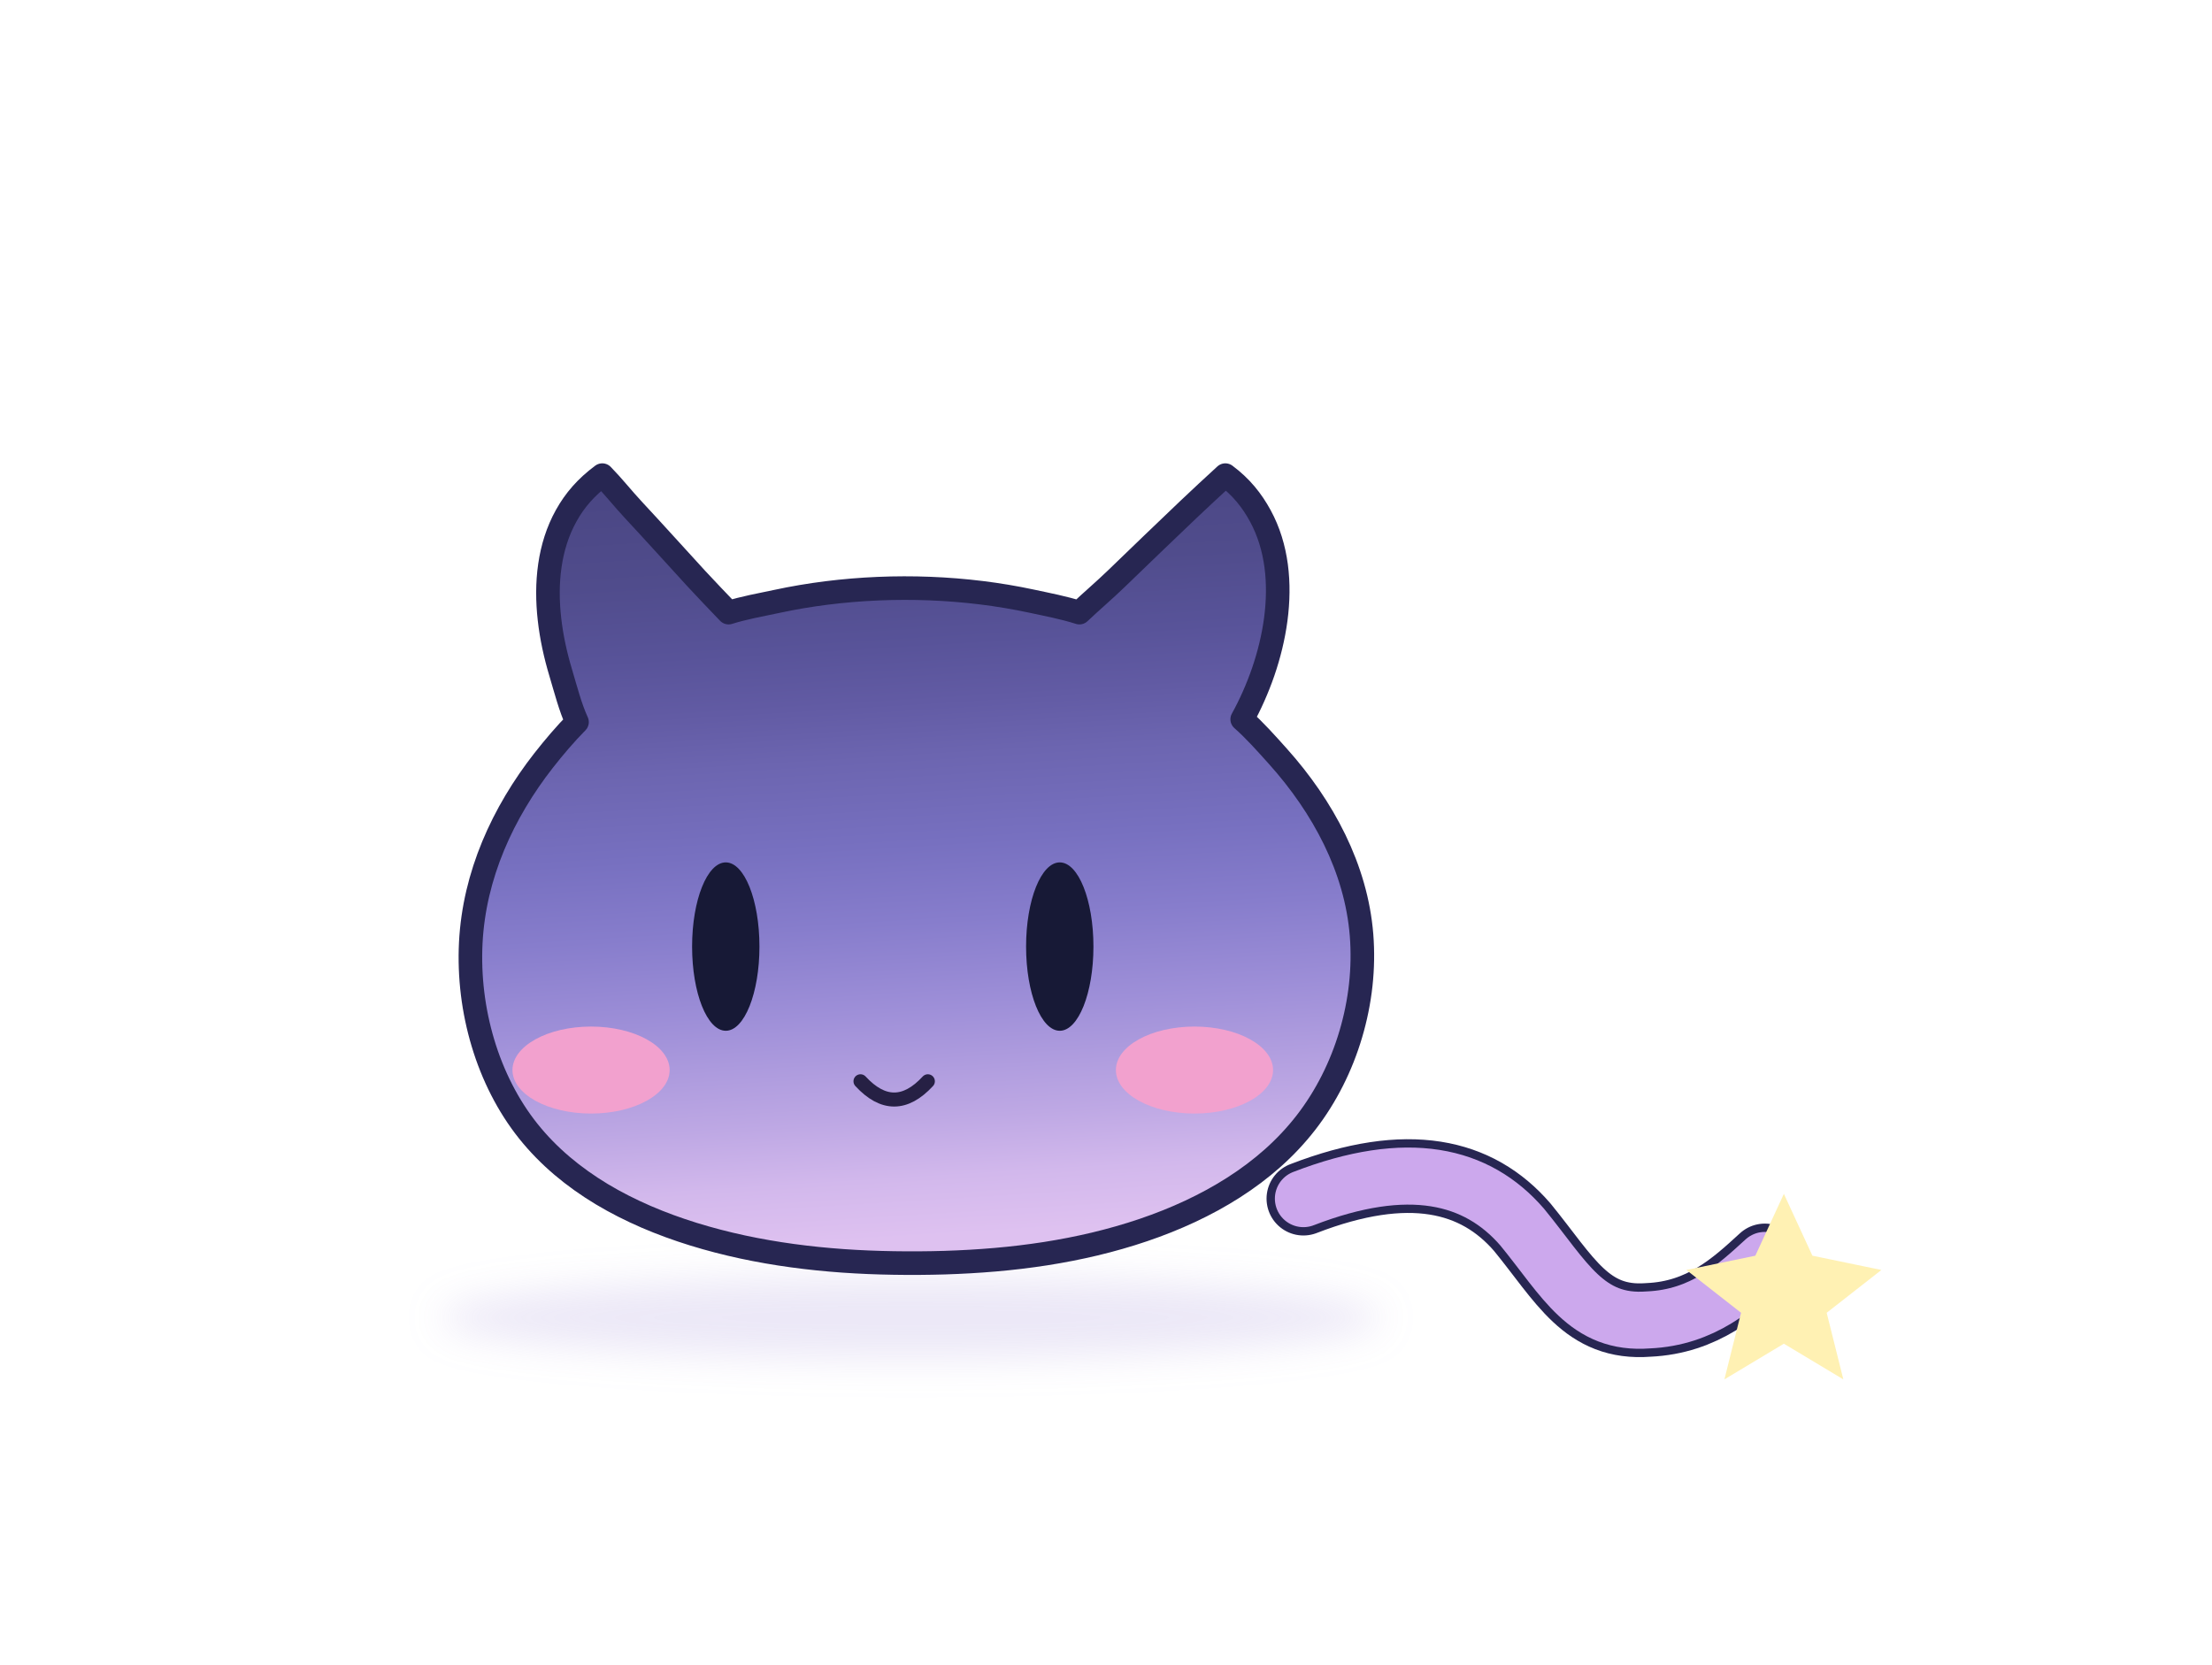
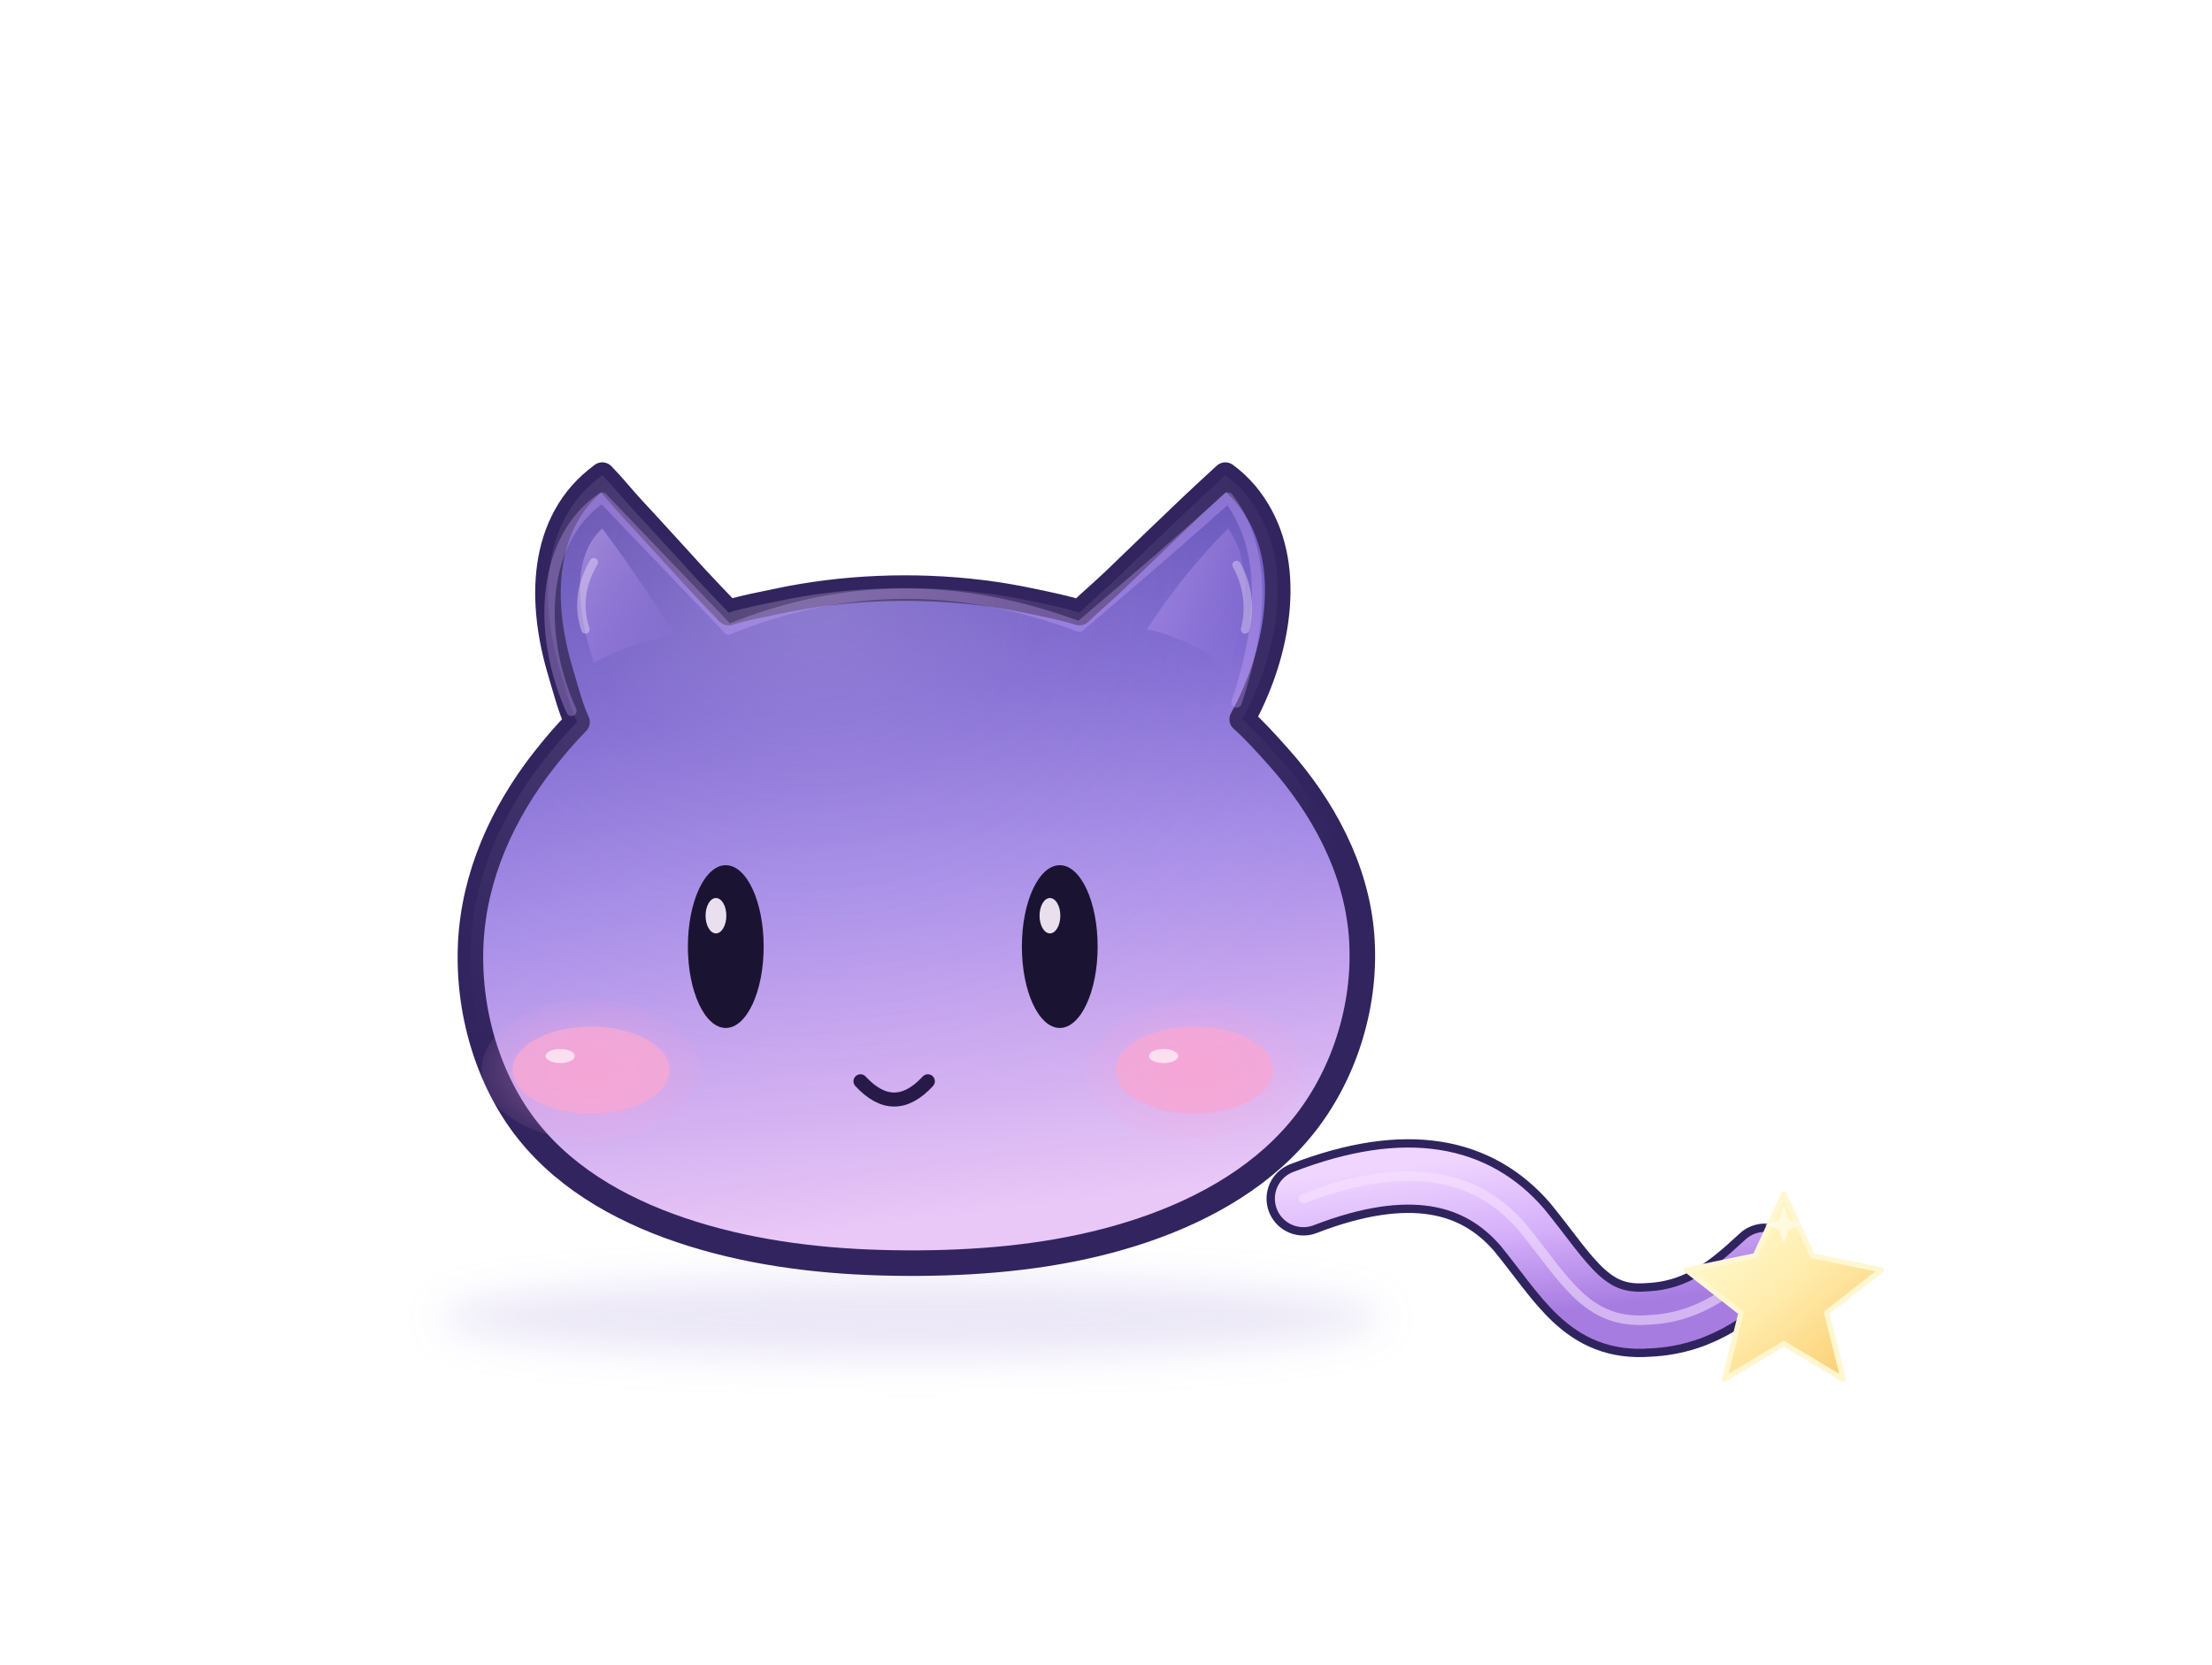
- <svg xmlns="http://www.w3.org/2000/svg" viewBox="0 0 930 700" width="930" height="700" role="img" aria-label="Wobbi 0.3 happy">
+ <svg xmlns="http://www.w3.org/2000/svg" viewBox="0 0 930 700" width="930" height="700" role="img" aria-label="Lavender Wobbi 0.4 – happy">
  <defs>
-     <linearGradient id="body" x1="0" y1="0" x2="0.07" y2="1">
-       <stop offset="0" stop-color="#494582" />
-       <stop offset=".15" stop-color="#504C8C" />
-       <stop offset=".245" stop-color="#585399" />
-       <stop offset=".32" stop-color="#625BA4" />
-       <stop offset=".39" stop-color="#6C65B0" />
-       <stop offset=".50" stop-color="#7770C0" />
-       <stop offset=".60" stop-color="#877DCC" />
-       <stop offset=".71" stop-color="#9E8FD8" />
-       <stop offset=".85" stop-color="#BEA8E4" />
-       <stop offset=".925" stop-color="#D2B8EC" />
-       <stop offset="1" stop-color="#DEC1F0" />
+     <linearGradient id="body" x1="0" y1="0" x2="0.14" y2="1">
+       <stop offset="0" stop-color="#5E4AA7" />
+       <stop offset=".16" stop-color="#6654BB" />
+       <stop offset=".34" stop-color="#7D67D0" />
+       <stop offset=".56" stop-color="#A38AE6" />
+       <stop offset=".77" stop-color="#C9A7EF" />
+       <stop offset="1" stop-color="#E9C7F6" />
    </linearGradient>
-     <linearGradient id="chain" x1="0" y1="0" x2="0.7" y2="1">
-       <stop offset="0" stop-color="#F1D9FF" />
-       <stop offset="0.55" stop-color="#C9A9F4" />
-       <stop offset="1" stop-color="#9E7BD8" />
+     <linearGradient id="chain" x1="0" y1="0" x2=".4" y2="1">
+       <stop offset="0" stop-color="#F0D6FF" />
+       <stop offset=".5" stop-color="#D5B0FA" />
+       <stop offset="1" stop-color="#A77CE1" />
    </linearGradient>
    <radialGradient id="charm" cx="30%" cy="23%" r="85%">
      <stop stop-color="#7774CA" />
      <stop offset="0.55" stop-color="#41458F" />
      <stop offset="1" stop-color="#29295C" />
    </radialGradient>
    <filter id="groundBlur" x="-25%" width="150%" y="-100%" height="300%">
      <feGaussianBlur stdDeviation="8" />
    </filter>
    <g id="ring">
      <path d="M -30 0 A 30 26 0 1 0 30 0 A 30 26 0 1 0 -30 0 Z M -16 0 A 16 12 0 1 1 16 0 A 16 12 0 1 1 -16 0 Z" fill="url(#chain)" fill-rule="evenodd" stroke="#393273" stroke-width="4.2" stroke-linejoin="round" />
      <path d="M -23 -14 Q -10 -25 9 -18" fill="none" stroke="#FAEAFF" stroke-width="4.5" opacity=".9" stroke-linecap="round" />
    </g>
+     <linearGradient id="ear-lilac" x1="0" y1="0" x2="1" y2="1">
+       <stop offset="0" stop-color="#E2C3FF" stop-opacity=".92" />
+       <stop offset=".53" stop-color="#AF8DEF" stop-opacity=".65" />
+       <stop offset="1" stop-color="#8D6CDA" stop-opacity=".12" />
+     </linearGradient>
+     <radialGradient id="body-sheen" cx="38%" cy="13%" r="69%">
+       <stop offset="0" stop-color="#FBEEFF" stop-opacity=".23" />
+       <stop offset=".38" stop-color="#F4E0FF" stop-opacity=".10" />
+       <stop offset="1" stop-color="#FFFFFF" stop-opacity="0" />
+     </radialGradient>
+     <radialGradient id="cheek-glow" cx="50%" cy="50%" r="60%">
+       <stop offset="0" stop-color="#FF9CCF" stop-opacity=".95" />
+       <stop offset=".45" stop-color="#F6A5D9" stop-opacity=".80" />
+       <stop offset="1" stop-color="#F6A5D9" stop-opacity="0" />
+     </radialGradient>
+     <linearGradient id="star-warm" x1="0" y1="0" x2=".9" y2="1">
+       <stop offset="0" stop-color="#FFFFDD" />
+       <stop offset=".52" stop-color="#FFEDAE" />
+       <stop offset="1" stop-color="#FBCB6D" />
+     </linearGradient>
  </defs>
  <ellipse id="ground-shadow" cx="383" cy="554" rx="198" ry="17" fill="#8B74CE" opacity=".17" filter="url(#groundBlur)" />
  <g id="tail" aria-label="Lavender Wobbi's soft lilac tail and golden star">
-     <path id="lavender-tail-outline" d="M 548 504 C 592 487 621 494 640 516 C 658 538 667 557 693 555 C 716 554 730 541 742 530" fill="none" stroke="#272652" stroke-width="31" stroke-linecap="round" stroke-linejoin="round" />
-     <path id="lavender-tail" d="M 548 504 C 592 487 621 494 640 516 C 658 538 667 557 693 555 C 716 554 730 541 742 530" fill="none" stroke="#CCA8ED" stroke-width="24" stroke-linecap="round" stroke-linejoin="round" />
-     <path id="star-charm" transform="translate(750 541)" d="M 0 -39 L 12 -13 L 41 -7 L 18 11 L 25 39 L 0 24 L -25 39 L -18 11 L -41 -7 L -12 -13 Z" fill="#FFF1B3" />
+     <path id="lavender-tail-outline" d="M 548 504 C 592 487 621 494 640 516 C 658 538 667 557 693 555 C 716 554 730 541 742 530" fill="none" stroke="#30245F" stroke-width="31" stroke-linecap="round" stroke-linejoin="round" />
+     <path id="lavender-tail" d="M 548 504 C 592 487 621 494 640 516 C 658 538 667 557 693 555 C 716 554 730 541 742 530" fill="none" stroke="url(#chain)" stroke-width="24" stroke-linecap="round" stroke-linejoin="round" />
+     <path id="tail-sheen" d="M 548 504 C 592 487 621 494 640 516 C 658 538 667 557 693 555 C 716 554 730 541 742 530" fill="none" stroke="#F8E4FF" stroke-width="4" stroke-linecap="round" opacity=".55" />
+     <path id="star-charm" transform="translate(750 541)" d="M 0 -39 L 12 -13 L 41 -7 L 18 11 L 25 39 L 0 24 L -25 39 L -18 11 L -41 -7 L -12 -13 Z" fill="url(#star-warm)" stroke="#FFF7D1" stroke-width="2.2" stroke-linejoin="round" />
+     <path d="M 748 513 l 2 -6 l 2 6 l 6 2 l -6 2 l -2 6 l -2 -6 l -6 -2 Z" fill="#FFFDF3" opacity=".62" />
  </g>
  <g id="blob" transform="translate(160 175) scale(1.18)">
-     <path id="round-body" d="M 79 21  C 73.25 25.26 69.21 29.94 66.15 35.45  C 63.08 40.97 61.23 46.98 60.33 53.21  C 59.42 59.45 59.46 65.92 60.19 72.35  C 60.91 78.79 62.32 85.19 64.15 91.28  C 65.97 97.38 67.60 103.77 70.00 109.00  C 65.91 113.12 61.73 118.05 58.10 122.68  C 54.47 127.32 51.11 132.20 48.09 137.28  C 45.06 142.36 42.39 147.65 40.12 153.11  C 37.86 158.57 36.02 164.20 34.66 169.97  C 33.31 175.73 32.45 181.64 32.14 187.64  C 31.84 193.63 32.06 199.69 32.79 205.70  C 33.52 211.70 34.77 217.65 36.50 223.41  C 38.23 229.17 40.46 234.75 43.15 240.01  C 45.84 245.28 49.00 250.23 52.61 254.75  C 56.22 259.27 60.26 263.38 64.66 267.12  C 69.06 270.85 73.81 274.21 78.82 277.23  C 83.84 280.24 89.13 282.91 94.60 285.28  C 100.07 287.64 105.72 289.70 111.47 291.48  C 117.23 293.26 123.07 294.77 128.96 296.04  C 134.84 297.30 140.78 298.33 146.75 299.14  C 152.72 299.96 158.73 300.56 164.76 300.99  C 170.78 301.41 176.82 301.66 182.87 301.75  C 188.91 301.85 194.96 301.81 200.99 301.63  C 207.02 301.44 213.04 301.10 219.04 300.58  C 225.03 300.06 230.99 299.35 236.92 298.43  C 242.84 297.50 248.72 296.36 254.55 294.97  C 260.37 293.57 266.15 291.93 271.83 290.00  C 277.51 288.07 283.08 285.86 288.46 283.34  C 293.84 280.82 299.04 278.00 303.97 274.84  C 308.91 271.68 313.57 268.19 317.90 264.34  C 322.22 260.49 326.20 256.27 329.76 251.67  C 333.32 247.07 336.45 242.08 339.12 236.79  C 341.79 231.51 344.00 225.95 345.69 220.22  C 347.39 214.50 348.59 208.61 349.24 202.67  C 349.89 196.74 349.99 190.76 349.52 184.85  C 349.04 178.94 347.96 173.12 346.33 167.45  C 344.71 161.77 342.55 156.23 339.95 150.88  C 337.35 145.53 334.30 140.35 330.91 135.40  C 327.51 130.45 323.77 125.72 319.77 121.26  C 315.76 116.79 311.43 111.90 307.00 108.00  C 309.77 103.03 312.44 97.07 314.49 91.10  C 316.54 85.13 318.11 78.80 318.96 72.40  C 319.81 66.00 319.93 59.54 319.10 53.29  C 318.26 47.05 316.46 41.03 313.46 35.52  C 310.46 30.00 306.65 25.20 301.00 21.00  C 296.63 24.99 292.28 29.04 287.95 33.14  C 283.63 37.24 279.31 41.37 275.01 45.52  C 270.70 49.67 266.40 53.83 262.09 57.98  C 257.79 62.13 253.33 65.90 249.00 70.00  C 243.51 68.24 237.63 67.13 231.82 65.88  C 226.00 64.64 220.05 63.64 214.02 62.90  C 207.99 62.16 201.88 61.67 195.74 61.43  C 189.60 61.19 183.43 61.20 177.29 61.46  C 171.15 61.72 165.04 62.23 159.01 62.98  C 152.98 63.74 147.03 64.74 141.22 65.99  C 135.40 67.23 129.48 68.27 124.00 70.00  C 120.15 65.96 116.24 61.94 112.49 57.86  C 108.74 53.77 105.02 49.68 101.29 45.58  C 97.57 41.49 93.83 37.41 90.04 33.34  C 86.25 29.27 82.92 25.01 79.00 21.00 Z" fill="url(#body)" stroke="#272652" stroke-width="8.4" stroke-linejoin="round" stroke-linecap="round" />
+     <path id="round-body" d="M 79 21  C 73.25 25.26 69.21 29.94 66.15 35.45  C 63.08 40.97 61.23 46.98 60.33 53.21  C 59.42 59.45 59.46 65.92 60.19 72.35  C 60.91 78.79 62.32 85.19 64.15 91.28  C 65.97 97.38 67.60 103.77 70.00 109.00  C 65.91 113.12 61.73 118.05 58.10 122.68  C 54.47 127.32 51.11 132.20 48.09 137.28  C 45.06 142.36 42.39 147.65 40.12 153.11  C 37.86 158.57 36.02 164.20 34.66 169.97  C 33.31 175.73 32.45 181.64 32.14 187.64  C 31.84 193.63 32.06 199.69 32.79 205.70  C 33.52 211.70 34.77 217.65 36.50 223.41  C 38.23 229.17 40.46 234.75 43.15 240.01  C 45.84 245.28 49.00 250.23 52.61 254.75  C 56.22 259.27 60.26 263.38 64.66 267.12  C 69.06 270.85 73.81 274.21 78.82 277.23  C 83.84 280.24 89.13 282.91 94.60 285.28  C 100.07 287.64 105.72 289.70 111.47 291.48  C 117.23 293.26 123.07 294.77 128.96 296.04  C 134.84 297.30 140.78 298.33 146.75 299.14  C 152.72 299.96 158.73 300.56 164.76 300.99  C 170.78 301.41 176.82 301.66 182.87 301.75  C 188.91 301.85 194.96 301.81 200.99 301.63  C 207.02 301.44 213.04 301.10 219.04 300.58  C 225.03 300.06 230.99 299.35 236.92 298.43  C 242.84 297.50 248.72 296.36 254.55 294.97  C 260.37 293.57 266.15 291.93 271.83 290.00  C 277.51 288.07 283.08 285.86 288.46 283.34  C 293.84 280.82 299.04 278.00 303.97 274.84  C 308.91 271.68 313.57 268.19 317.90 264.34  C 322.22 260.49 326.20 256.27 329.76 251.67  C 333.32 247.07 336.45 242.08 339.12 236.79  C 341.79 231.51 344.00 225.95 345.69 220.22  C 347.39 214.50 348.59 208.61 349.24 202.67  C 349.89 196.74 349.99 190.76 349.52 184.85  C 349.04 178.94 347.96 173.12 346.33 167.45  C 344.71 161.77 342.55 156.23 339.95 150.88  C 337.35 145.53 334.30 140.35 330.91 135.40  C 327.51 130.45 323.77 125.72 319.77 121.26  C 315.76 116.79 311.43 111.90 307.00 108.00  C 309.77 103.03 312.44 97.07 314.49 91.10  C 316.54 85.13 318.11 78.80 318.96 72.40  C 319.81 66.00 319.93 59.54 319.10 53.29  C 318.26 47.05 316.46 41.03 313.46 35.52  C 310.46 30.00 306.65 25.20 301.00 21.00  C 296.63 24.99 292.28 29.04 287.95 33.14  C 283.63 37.24 279.31 41.37 275.01 45.52  C 270.70 49.67 266.40 53.83 262.09 57.98  C 257.79 62.13 253.33 65.90 249.00 70.00  C 243.51 68.24 237.63 67.13 231.82 65.88  C 226.00 64.64 220.05 63.64 214.02 62.90  C 207.99 62.16 201.88 61.67 195.74 61.43  C 189.60 61.19 183.43 61.20 177.29 61.46  C 171.15 61.72 165.04 62.23 159.01 62.98  C 152.98 63.74 147.03 64.74 141.22 65.99  C 135.40 67.23 129.48 68.27 124.00 70.00  C 120.15 65.96 116.24 61.94 112.49 57.86  C 108.74 53.77 105.02 49.68 101.29 45.58  C 97.57 41.49 93.83 37.41 90.04 33.34  C 86.25 29.27 82.92 25.01 79.00 21.00 Z" fill="url(#body)" stroke="#32245F" stroke-width="9.1" stroke-linejoin="round" stroke-linecap="round" />
+     <path id="soft-forehead-sheen" d="M 79 21  C 73.25 25.26 69.21 29.94 66.15 35.45  C 63.08 40.97 61.23 46.98 60.33 53.21  C 59.42 59.45 59.46 65.92 60.19 72.35  C 60.91 78.79 62.32 85.19 64.15 91.28  C 65.97 97.38 67.60 103.77 70.00 109.00  C 65.91 113.12 61.73 118.05 58.10 122.68  C 54.47 127.32 51.11 132.20 48.09 137.28  C 45.06 142.36 42.39 147.65 40.12 153.11  C 37.86 158.57 36.02 164.20 34.66 169.97  C 33.31 175.73 32.45 181.64 32.14 187.64  C 31.84 193.63 32.06 199.69 32.79 205.70  C 33.52 211.70 34.77 217.65 36.50 223.41  C 38.23 229.17 40.46 234.75 43.15 240.01  C 45.84 245.28 49.00 250.23 52.61 254.75  C 56.22 259.27 60.26 263.38 64.66 267.12  C 69.06 270.85 73.81 274.21 78.82 277.23  C 83.84 280.24 89.13 282.91 94.60 285.28  C 100.07 287.64 105.72 289.70 111.47 291.48  C 117.23 293.26 123.07 294.77 128.96 296.04  C 134.84 297.30 140.78 298.33 146.75 299.14  C 152.72 299.96 158.73 300.56 164.76 300.99  C 170.78 301.41 176.82 301.66 182.87 301.75  C 188.91 301.85 194.96 301.81 200.99 301.63  C 207.02 301.44 213.04 301.10 219.04 300.58  C 225.03 300.06 230.99 299.35 236.92 298.43  C 242.84 297.50 248.72 296.36 254.55 294.97  C 260.37 293.57 266.15 291.93 271.83 290.00  C 277.51 288.07 283.08 285.86 288.46 283.34  C 293.84 280.82 299.04 278.00 303.97 274.84  C 308.91 271.68 313.57 268.19 317.90 264.34  C 322.22 260.49 326.20 256.27 329.76 251.67  C 333.32 247.07 336.45 242.08 339.12 236.79  C 341.79 231.51 344.00 225.95 345.69 220.22  C 347.39 214.50 348.59 208.61 349.24 202.67  C 349.89 196.74 349.99 190.76 349.52 184.85  C 349.04 178.94 347.96 173.12 346.33 167.45  C 344.71 161.77 342.55 156.23 339.95 150.88  C 337.35 145.53 334.30 140.35 330.91 135.40  C 327.51 130.45 323.77 125.72 319.77 121.26  C 315.76 116.79 311.43 111.90 307.00 108.00  C 309.77 103.03 312.44 97.07 314.49 91.10  C 316.54 85.13 318.11 78.80 318.96 72.40  C 319.81 66.00 319.93 59.54 319.10 53.29  C 318.26 47.05 316.46 41.03 313.46 35.52  C 310.46 30.00 306.65 25.20 301.00 21.00  C 296.63 24.99 292.28 29.04 287.95 33.14  C 283.63 37.24 279.31 41.37 275.01 45.52  C 270.70 49.67 266.40 53.83 262.09 57.98  C 257.79 62.13 253.33 65.90 249.00 70.00  C 243.51 68.24 237.63 67.13 231.82 65.88  C 226.00 64.64 220.05 63.64 214.02 62.90  C 207.99 62.16 201.88 61.67 195.74 61.43  C 189.60 61.19 183.43 61.20 177.29 61.46  C 171.15 61.72 165.04 62.23 159.01 62.98  C 152.98 63.74 147.03 64.74 141.22 65.99  C 135.40 67.23 129.48 68.27 124.00 70.00  C 120.15 65.96 116.24 61.94 112.49 57.86  C 108.74 53.77 105.02 49.68 101.29 45.58  C 97.57 41.49 93.83 37.41 90.04 33.34  C 86.25 29.27 82.92 25.01 79.00 21.00 Z" fill="url(#body-sheen)" stroke="none" pointer-events="none" />
+     <path id="left-ear-glow" d="M 79 40 C 69 49 69 66 76 88 Q 88 81 105 78 Q 91 56 79 40 Z" fill="url(#ear-lilac)" opacity=".47" />
+     <path id="right-ear-glow" d="M 302 40 C 311 53 309 71 302 89 Q 285 78 273 76 Q 286 56 302 40 Z" fill="url(#ear-lilac)" opacity=".47" />
+     <path id="upper-rim" d="M 68 105 C 55 76 58 43 79 29 Q 101 52 124 76 Q 185 51 249 75 Q 282 47 302 29 Q 321 54 305 102" fill="none" stroke="#D1A9FF" stroke-width="3.7" stroke-linecap="round" stroke-linejoin="round" opacity=".32" />
+     <path d="M 76 52 Q 69 64 73 76" fill="none" stroke="#FFF1FF" stroke-width="3" stroke-linecap="round" opacity=".36" />
+     <path d="M 305 53 Q 311 64 308 76" fill="none" stroke="#FFF1FF" stroke-width="3" stroke-linecap="round" opacity=".35" />
    <g id="face">
-       <ellipse id="eye-left" cx="123" cy="189" rx="12" ry="30" fill="#171936" />
-       <ellipse id="eye-right" cx="242" cy="189" rx="12" ry="30" fill="#171936" />
-       <path id="happy-mouth" d="M 171 237 Q 183 250 195 237" fill="none" stroke="#262044" stroke-width="5" stroke-linecap="round" />
-       <ellipse id="blush-left" cx="75" cy="233" rx="28" ry="15.5" fill="#F2A1CE" />
-       <ellipse id="blush-right" cx="290" cy="233" rx="28" ry="15.5" fill="#F2A1CE" />
+       <ellipse id="eye-left" cx="123" cy="189" rx="13.5" ry="29" fill="#1A1432" />
+       <ellipse id="eye-glint-left" cx="119.5" cy="178.0" rx="3.7" ry="6.3" fill="#FFF4FF" opacity=".91" />
+       <ellipse id="eye-right" cx="242" cy="189" rx="13.5" ry="29" fill="#1A1432" />
+       <ellipse id="eye-glint-right" cx="238.5" cy="178.0" rx="3.7" ry="6.3" fill="#FFF4FF" opacity=".91" />
+       <path id="happy-mouth" d="M 171 237 Q 183 250 195 237" fill="none" stroke="#281A48" stroke-width="5" stroke-linecap="round" />
+       <ellipse id="blush-left" cx="75" cy="233" rx="28" ry="15.5" fill="#F5A8D4" opacity=".84" />
+       <ellipse id="cheek-softlight-left" cx="75.0" cy="233.0" rx="39" ry="25" fill="url(#cheek-glow)" opacity=".35" />
+       <ellipse cx="64.0" cy="228.0" rx="5.2" ry="2.5" fill="#FFF5FA" opacity=".72" />
+       <ellipse id="blush-right" cx="290" cy="233" rx="28" ry="15.5" fill="#F5A8D4" opacity=".84" />
+       <ellipse id="cheek-softlight-right" cx="290.0" cy="233.0" rx="39" ry="25" fill="url(#cheek-glow)" opacity=".35" />
+       <ellipse cx="279.0" cy="228.0" rx="5.2" ry="2.5" fill="#FFF5FA" opacity=".72" />
    </g>
  </g>
  <g id="sleep-zzz" visibility="hidden" fill="#8271D1" font-family="system-ui, sans-serif" font-weight="700">
    <text x="558" y="242" font-size="21">z</text>
    <text x="579" y="217" font-size="27">z</text>
    <text x="604" y="185" font-size="34">Z</text>
  </g>
</svg>
